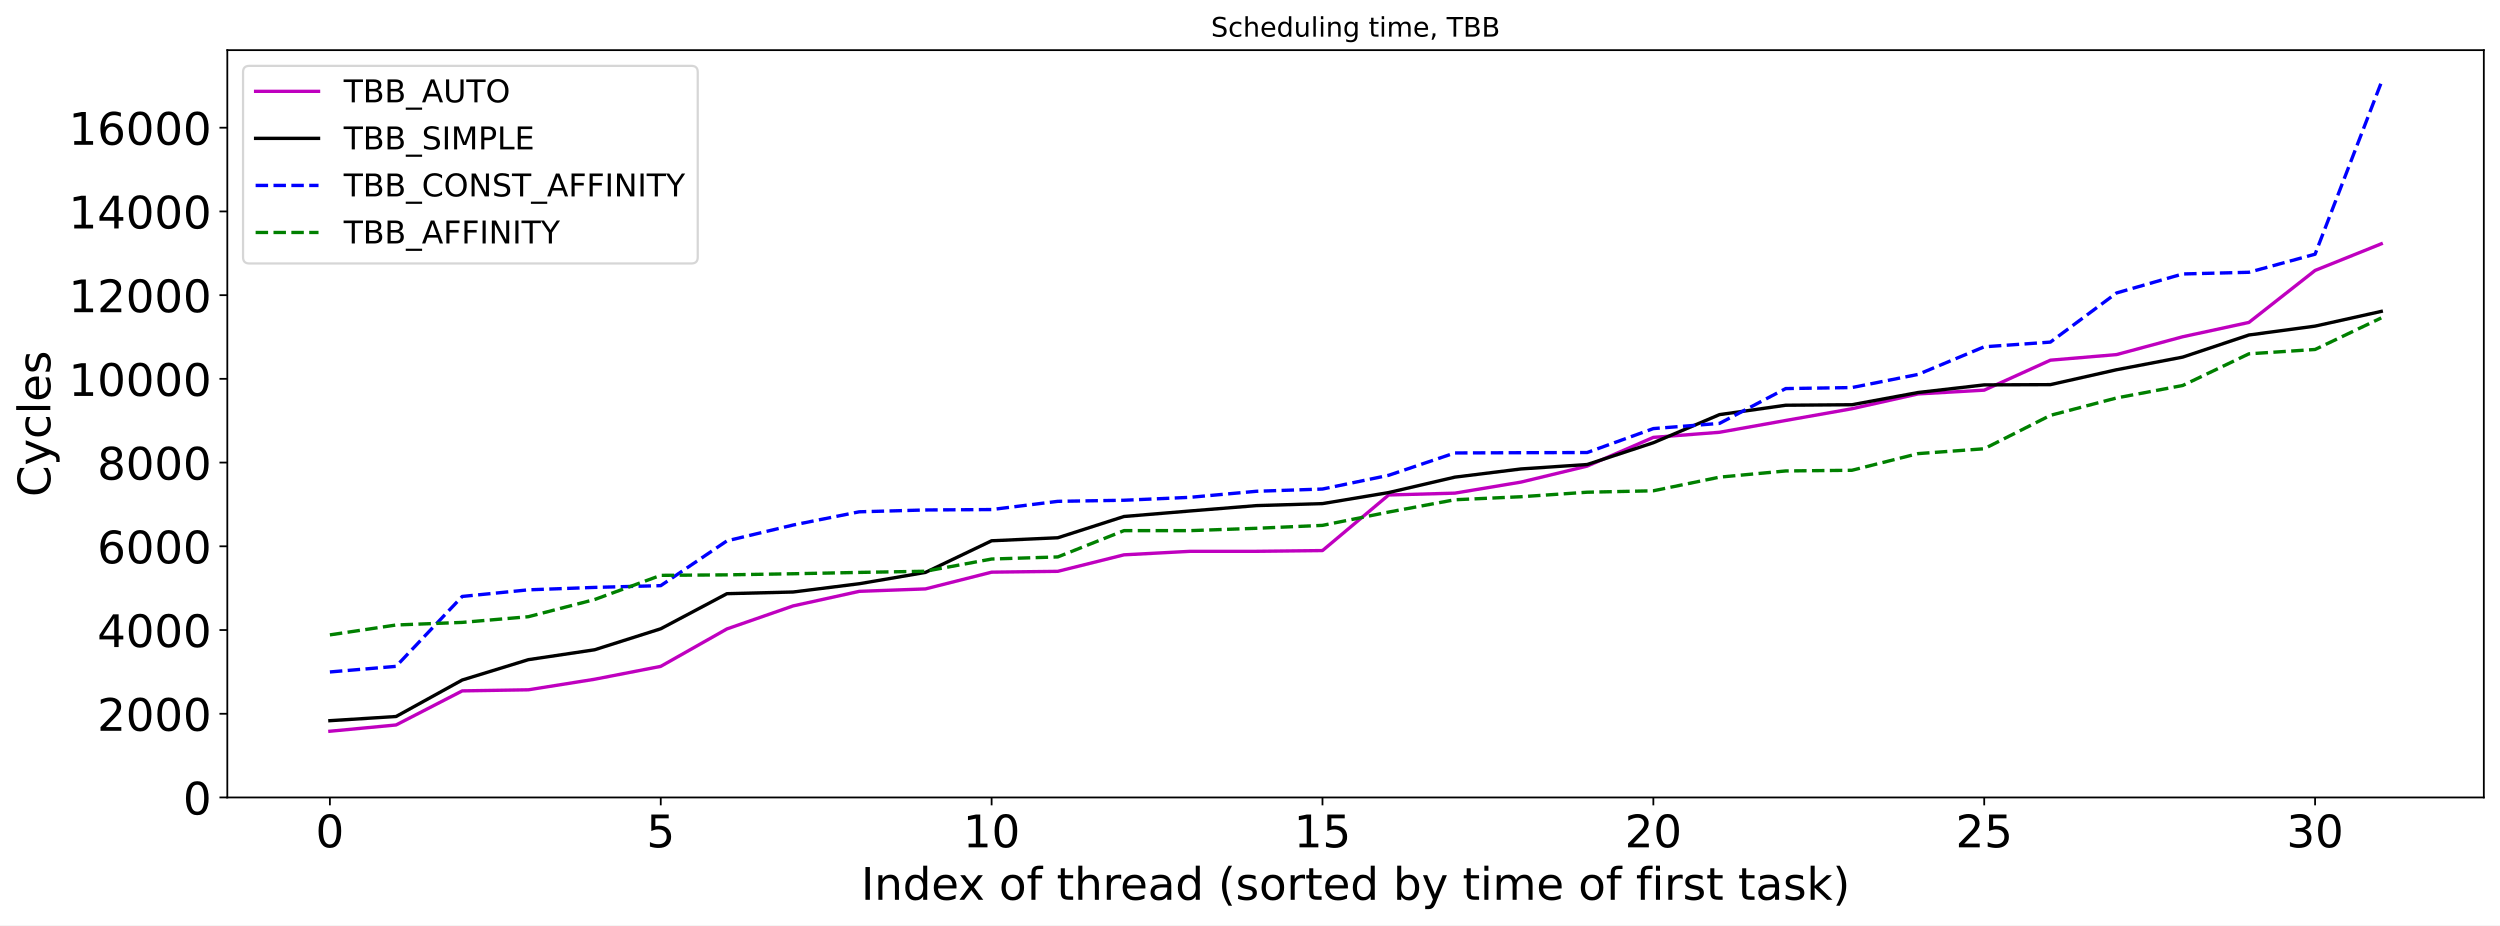
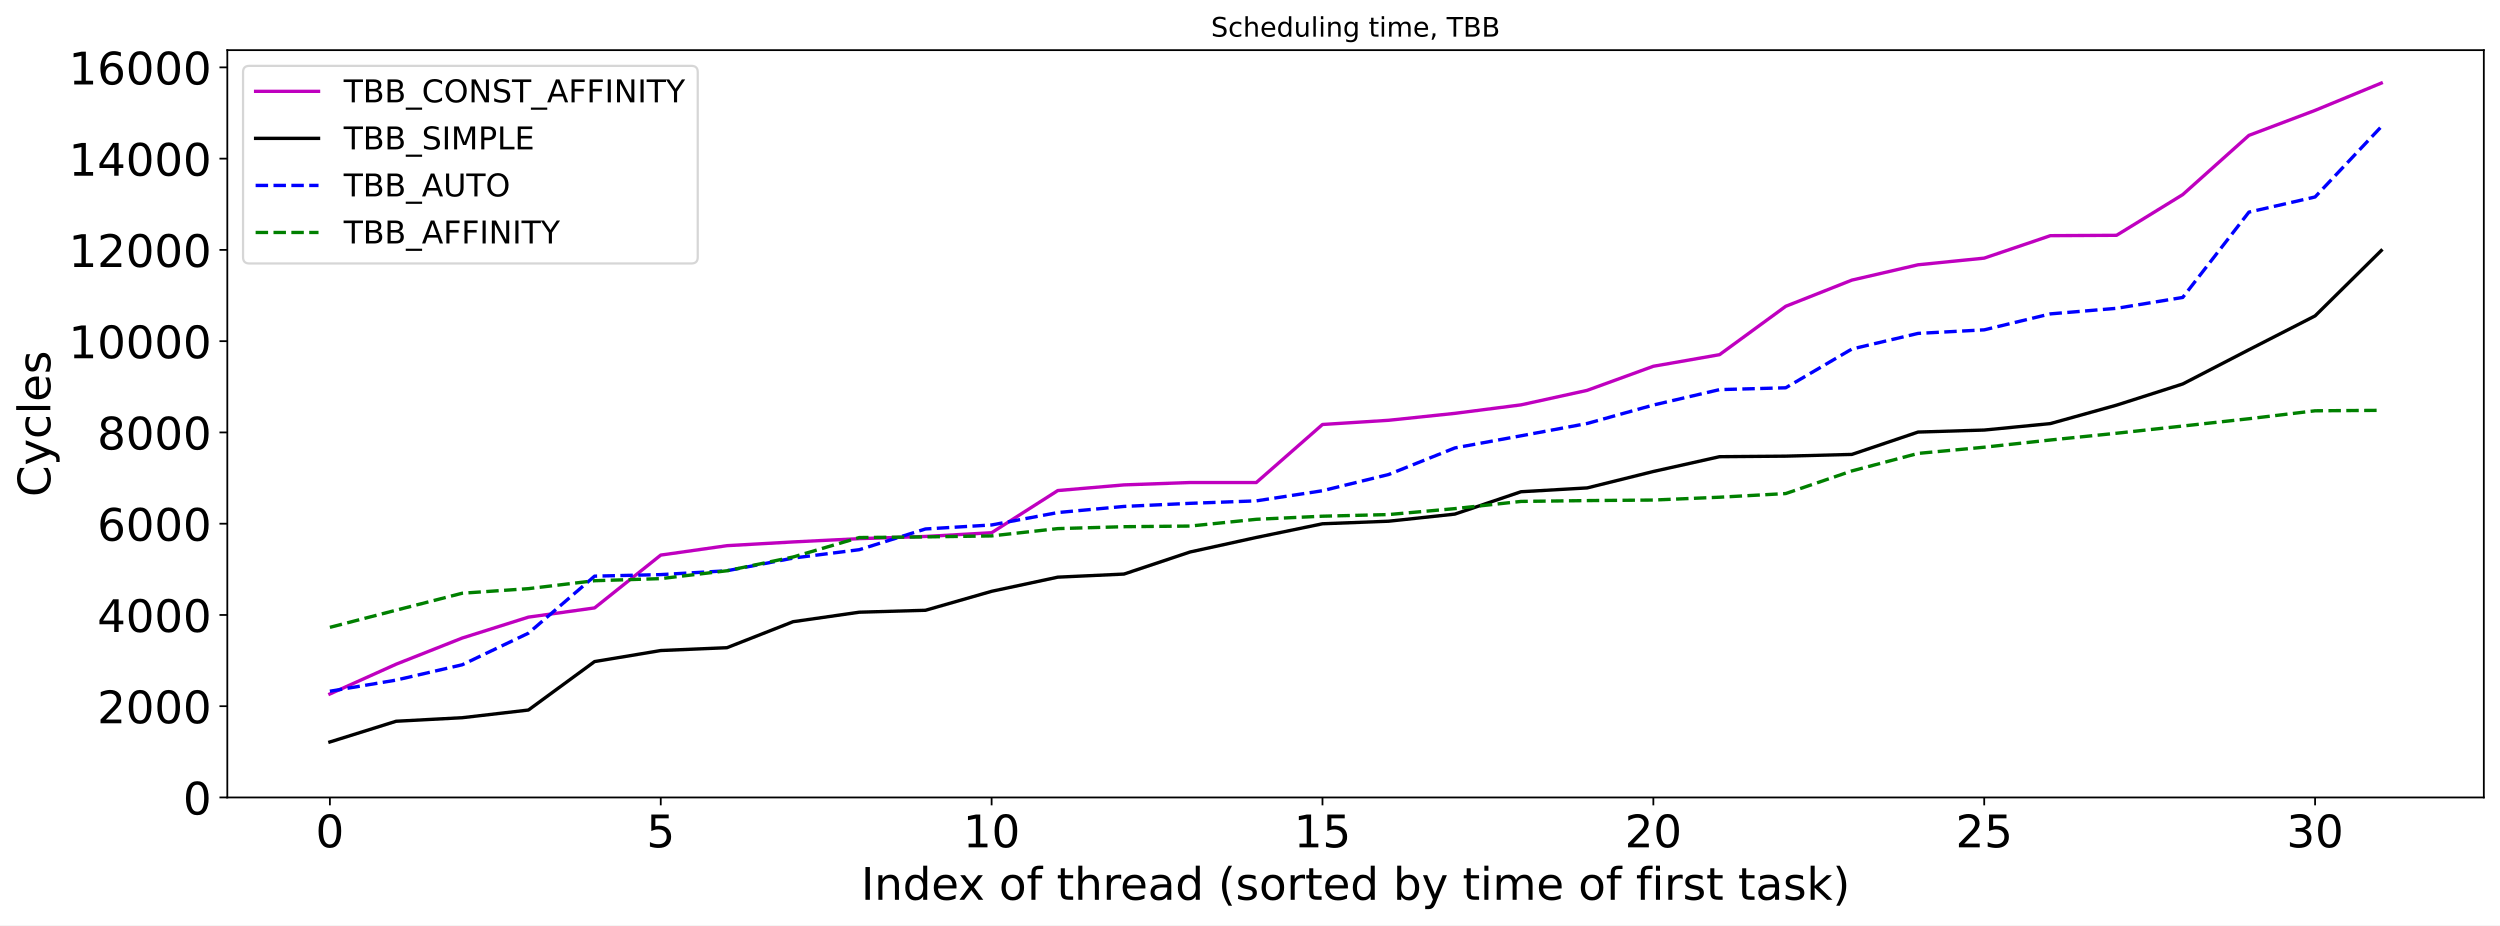
<svg xmlns="http://www.w3.org/2000/svg" xmlns:xlink="http://www.w3.org/1999/xlink" width="1112.781pt" height="411.871pt" viewBox="0 0 1112.781 411.871" version="1.1">
  <defs>
    <style type="text/css">*{stroke-linejoin: round; stroke-linecap: butt}</style>
  </defs>
  <g id="figure_1">
    <g id="patch_1">
      <path d="M 0 411.871  L 1112.781 411.871  L 1112.781 0  L 0 0  z " style="fill: #ffffff" />
    </g>
    <g id="axes_1">
      <g id="patch_2">
        <path d="M 101.181 354.958  L 1105.581 354.958  L 1105.581 22.318  L 101.181 22.318  z " style="fill: #ffffff" />
      </g>
      <g id="matplotlib.axis_1">
        <g id="xtick_1">
          <g id="line2d_1">
            <defs>
-               <path id="mcda79c8202" d="M 0 0  L 0 3.5  " style="stroke: #000000; stroke-width: 0.8" />
-             </defs>
-             <g>
-               <use xlink:href="#mcda79c8202" x="146.836" y="354.958" style="stroke: #000000; stroke-width: 0.8" />
+               <path id="m1781ed7e5b" d="M 0 0  L 0 3.5  " style="stroke: #000000; stroke-width: 0.8" />
+             </defs>
+             <g>
+               <use xlink:href="#m1781ed7e5b" x="146.836" y="354.958" style="stroke: #000000; stroke-width: 0.8" />
            </g>
          </g>
          <g id="text_1">
            <g transform="translate(140.4733 377.155) scale(0.2 -0.2)">
              <defs>
                <path id="DejaVuSans-30" d="M 2034 4250  Q 1547 4250 1301 3770  Q 1056 3291 1056 2328  Q 1056 1369 1301 889  Q 1547 409 2034 409  Q 2525 409 2770 889  Q 3016 1369 3016 2328  Q 3016 3291 2770 3770  Q 2525 4250 2034 4250  z M 2034 4750  Q 2819 4750 3233 4129  Q 3647 3509 3647 2328  Q 3647 1150 3233 529  Q 2819 -91 2034 -91  Q 1250 -91 836 529  Q 422 1150 422 2328  Q 422 3509 836 4129  Q 1250 4750 2034 4750  z " transform="scale(0.015625)" />
              </defs>
              <use xlink:href="#DejaVuSans-30" />
            </g>
          </g>
        </g>
        <g id="xtick_2">
          <g id="line2d_2">
            <g>
-               <use xlink:href="#mcda79c8202" x="294.109" y="354.958" style="stroke: #000000; stroke-width: 0.8" />
+               <use xlink:href="#m1781ed7e5b" x="294.109" y="354.958" style="stroke: #000000; stroke-width: 0.8" />
            </g>
          </g>
          <g id="text_2">
            <g transform="translate(287.746 377.155) scale(0.2 -0.2)">
              <defs>
                <path id="DejaVuSans-35" d="M 691 4666  L 3169 4666  L 3169 4134  L 1269 4134  L 1269 2991  Q 1406 3038 1543 3061  Q 1681 3084 1819 3084  Q 2600 3084 3056 2656  Q 3513 2228 3513 1497  Q 3513 744 3044 326  Q 2575 -91 1722 -91  Q 1428 -91 1123 -41  Q 819 9 494 109  L 494 744  Q 775 591 1075 516  Q 1375 441 1709 441  Q 2250 441 2565 725  Q 2881 1009 2881 1497  Q 2881 1984 2565 2268  Q 2250 2553 1709 2553  Q 1456 2553 1204 2497  Q 953 2441 691 2322  L 691 4666  z " transform="scale(0.015625)" />
              </defs>
              <use xlink:href="#DejaVuSans-35" />
            </g>
          </g>
        </g>
        <g id="xtick_3">
          <g id="line2d_3">
            <g>
-               <use xlink:href="#mcda79c8202" x="441.381" y="354.958" style="stroke: #000000; stroke-width: 0.8" />
+               <use xlink:href="#m1781ed7e5b" x="441.381" y="354.958" style="stroke: #000000; stroke-width: 0.8" />
            </g>
          </g>
          <g id="text_3">
            <g transform="translate(428.6562 377.155) scale(0.2 -0.2)">
              <defs>
                <path id="DejaVuSans-31" d="M 794 531  L 1825 531  L 1825 4091  L 703 3866  L 703 4441  L 1819 4666  L 2450 4666  L 2450 531  L 3481 531  L 3481 0  L 794 0  L 794 531  z " transform="scale(0.015625)" />
              </defs>
              <use xlink:href="#DejaVuSans-31" />
              <use xlink:href="#DejaVuSans-30" x="63.623" />
            </g>
          </g>
        </g>
        <g id="xtick_4">
          <g id="line2d_4">
            <g>
-               <use xlink:href="#mcda79c8202" x="588.654" y="354.958" style="stroke: #000000; stroke-width: 0.8" />
+               <use xlink:href="#m1781ed7e5b" x="588.654" y="354.958" style="stroke: #000000; stroke-width: 0.8" />
            </g>
          </g>
          <g id="text_4">
            <g transform="translate(575.929 377.155) scale(0.2 -0.2)">
              <use xlink:href="#DejaVuSans-31" />
              <use xlink:href="#DejaVuSans-35" x="63.623" />
            </g>
          </g>
        </g>
        <g id="xtick_5">
          <g id="line2d_5">
            <g>
-               <use xlink:href="#mcda79c8202" x="735.927" y="354.958" style="stroke: #000000; stroke-width: 0.8" />
+               <use xlink:href="#m1781ed7e5b" x="735.927" y="354.958" style="stroke: #000000; stroke-width: 0.8" />
            </g>
          </g>
          <g id="text_5">
            <g transform="translate(723.2017 377.155) scale(0.2 -0.2)">
              <defs>
                <path id="DejaVuSans-32" d="M 1228 531  L 3431 531  L 3431 0  L 469 0  L 469 531  Q 828 903 1448 1529  Q 2069 2156 2228 2338  Q 2531 2678 2651 2914  Q 2772 3150 2772 3378  Q 2772 3750 2511 3984  Q 2250 4219 1831 4219  Q 1534 4219 1204 4116  Q 875 4013 500 3803  L 500 4441  Q 881 4594 1212 4672  Q 1544 4750 1819 4750  Q 2544 4750 2975 4387  Q 3406 4025 3406 3419  Q 3406 3131 3298 2873  Q 3191 2616 2906 2266  Q 2828 2175 2409 1742  Q 1991 1309 1228 531  z " transform="scale(0.015625)" />
              </defs>
              <use xlink:href="#DejaVuSans-32" />
              <use xlink:href="#DejaVuSans-30" x="63.623" />
            </g>
          </g>
        </g>
        <g id="xtick_6">
          <g id="line2d_6">
            <g>
-               <use xlink:href="#mcda79c8202" x="883.199" y="354.958" style="stroke: #000000; stroke-width: 0.8" />
+               <use xlink:href="#m1781ed7e5b" x="883.199" y="354.958" style="stroke: #000000; stroke-width: 0.8" />
            </g>
          </g>
          <g id="text_6">
            <g transform="translate(870.4744 377.155) scale(0.2 -0.2)">
              <use xlink:href="#DejaVuSans-32" />
              <use xlink:href="#DejaVuSans-35" x="63.623" />
            </g>
          </g>
        </g>
        <g id="xtick_7">
          <g id="line2d_7">
            <g>
-               <use xlink:href="#mcda79c8202" x="1030.472" y="354.958" style="stroke: #000000; stroke-width: 0.8" />
+               <use xlink:href="#m1781ed7e5b" x="1030.472" y="354.958" style="stroke: #000000; stroke-width: 0.8" />
            </g>
          </g>
          <g id="text_7">
            <g transform="translate(1017.747 377.155) scale(0.2 -0.2)">
              <defs>
                <path id="DejaVuSans-33" d="M 2597 2516  Q 3050 2419 3304 2112  Q 3559 1806 3559 1356  Q 3559 666 3084 287  Q 2609 -91 1734 -91  Q 1441 -91 1130 -33  Q 819 25 488 141  L 488 750  Q 750 597 1062 519  Q 1375 441 1716 441  Q 2309 441 2620 675  Q 2931 909 2931 1356  Q 2931 1769 2642 2001  Q 2353 2234 1838 2234  L 1294 2234  L 1294 2753  L 1863 2753  Q 2328 2753 2575 2939  Q 2822 3125 2822 3475  Q 2822 3834 2567 4026  Q 2313 4219 1838 4219  Q 1578 4219 1281 4162  Q 984 4106 628 3988  L 628 4550  Q 988 4650 1302 4700  Q 1616 4750 1894 4750  Q 2613 4750 3031 4423  Q 3450 4097 3450 3541  Q 3450 3153 3228 2886  Q 3006 2619 2597 2516  z " transform="scale(0.015625)" />
              </defs>
              <use xlink:href="#DejaVuSans-33" />
              <use xlink:href="#DejaVuSans-30" x="63.623" />
            </g>
          </g>
        </g>
        <g id="text_8">
          <g transform="translate(383.2609 400.5113) scale(0.2 -0.2)">
            <defs>
              <path id="DejaVuSans-49" d="M 628 4666  L 1259 4666  L 1259 0  L 628 0  L 628 4666  z " transform="scale(0.015625)" />
              <path id="DejaVuSans-6e" d="M 3513 2113  L 3513 0  L 2938 0  L 2938 2094  Q 2938 2591 2744 2837  Q 2550 3084 2163 3084  Q 1697 3084 1428 2787  Q 1159 2491 1159 1978  L 1159 0  L 581 0  L 581 3500  L 1159 3500  L 1159 2956  Q 1366 3272 1645 3428  Q 1925 3584 2291 3584  Q 2894 3584 3203 3211  Q 3513 2838 3513 2113  z " transform="scale(0.015625)" />
              <path id="DejaVuSans-64" d="M 2906 2969  L 2906 4863  L 3481 4863  L 3481 0  L 2906 0  L 2906 525  Q 2725 213 2448 61  Q 2172 -91 1784 -91  Q 1150 -91 751 415  Q 353 922 353 1747  Q 353 2572 751 3078  Q 1150 3584 1784 3584  Q 2172 3584 2448 3432  Q 2725 3281 2906 2969  z M 947 1747  Q 947 1113 1208 752  Q 1469 391 1925 391  Q 2381 391 2643 752  Q 2906 1113 2906 1747  Q 2906 2381 2643 2742  Q 2381 3103 1925 3103  Q 1469 3103 1208 2742  Q 947 2381 947 1747  z " transform="scale(0.015625)" />
              <path id="DejaVuSans-65" d="M 3597 1894  L 3597 1613  L 953 1613  Q 991 1019 1311 708  Q 1631 397 2203 397  Q 2534 397 2845 478  Q 3156 559 3463 722  L 3463 178  Q 3153 47 2828 -22  Q 2503 -91 2169 -91  Q 1331 -91 842 396  Q 353 884 353 1716  Q 353 2575 817 3079  Q 1281 3584 2069 3584  Q 2775 3584 3186 3129  Q 3597 2675 3597 1894  z M 3022 2063  Q 3016 2534 2758 2815  Q 2500 3097 2075 3097  Q 1594 3097 1305 2825  Q 1016 2553 972 2059  L 3022 2063  z " transform="scale(0.015625)" />
              <path id="DejaVuSans-78" d="M 3513 3500  L 2247 1797  L 3578 0  L 2900 0  L 1881 1375  L 863 0  L 184 0  L 1544 1831  L 300 3500  L 978 3500  L 1906 2253  L 2834 3500  L 3513 3500  z " transform="scale(0.015625)" />
              <path id="DejaVuSans-20" transform="scale(0.015625)" />
              <path id="DejaVuSans-6f" d="M 1959 3097  Q 1497 3097 1228 2736  Q 959 2375 959 1747  Q 959 1119 1226 758  Q 1494 397 1959 397  Q 2419 397 2687 759  Q 2956 1122 2956 1747  Q 2956 2369 2687 2733  Q 2419 3097 1959 3097  z M 1959 3584  Q 2709 3584 3137 3096  Q 3566 2609 3566 1747  Q 3566 888 3137 398  Q 2709 -91 1959 -91  Q 1206 -91 779 398  Q 353 888 353 1747  Q 353 2609 779 3096  Q 1206 3584 1959 3584  z " transform="scale(0.015625)" />
              <path id="DejaVuSans-66" d="M 2375 4863  L 2375 4384  L 1825 4384  Q 1516 4384 1395 4259  Q 1275 4134 1275 3809  L 1275 3500  L 2222 3500  L 2222 3053  L 1275 3053  L 1275 0  L 697 0  L 697 3053  L 147 3053  L 147 3500  L 697 3500  L 697 3744  Q 697 4328 969 4595  Q 1241 4863 1831 4863  L 2375 4863  z " transform="scale(0.015625)" />
              <path id="DejaVuSans-74" d="M 1172 4494  L 1172 3500  L 2356 3500  L 2356 3053  L 1172 3053  L 1172 1153  Q 1172 725 1289 603  Q 1406 481 1766 481  L 2356 481  L 2356 0  L 1766 0  Q 1100 0 847 248  Q 594 497 594 1153  L 594 3053  L 172 3053  L 172 3500  L 594 3500  L 594 4494  L 1172 4494  z " transform="scale(0.015625)" />
              <path id="DejaVuSans-68" d="M 3513 2113  L 3513 0  L 2938 0  L 2938 2094  Q 2938 2591 2744 2837  Q 2550 3084 2163 3084  Q 1697 3084 1428 2787  Q 1159 2491 1159 1978  L 1159 0  L 581 0  L 581 4863  L 1159 4863  L 1159 2956  Q 1366 3272 1645 3428  Q 1925 3584 2291 3584  Q 2894 3584 3203 3211  Q 3513 2838 3513 2113  z " transform="scale(0.015625)" />
              <path id="DejaVuSans-72" d="M 2631 2963  Q 2534 3019 2420 3045  Q 2306 3072 2169 3072  Q 1681 3072 1420 2755  Q 1159 2438 1159 1844  L 1159 0  L 581 0  L 581 3500  L 1159 3500  L 1159 2956  Q 1341 3275 1631 3429  Q 1922 3584 2338 3584  Q 2397 3584 2469 3576  Q 2541 3569 2628 3553  L 2631 2963  z " transform="scale(0.015625)" />
              <path id="DejaVuSans-61" d="M 2194 1759  Q 1497 1759 1228 1600  Q 959 1441 959 1056  Q 959 750 1161 570  Q 1363 391 1709 391  Q 2188 391 2477 730  Q 2766 1069 2766 1631  L 2766 1759  L 2194 1759  z M 3341 1997  L 3341 0  L 2766 0  L 2766 531  Q 2569 213 2275 61  Q 1981 -91 1556 -91  Q 1019 -91 701 211  Q 384 513 384 1019  Q 384 1609 779 1909  Q 1175 2209 1959 2209  L 2766 2209  L 2766 2266  Q 2766 2663 2505 2880  Q 2244 3097 1772 3097  Q 1472 3097 1187 3025  Q 903 2953 641 2809  L 641 3341  Q 956 3463 1253 3523  Q 1550 3584 1831 3584  Q 2591 3584 2966 3190  Q 3341 2797 3341 1997  z " transform="scale(0.015625)" />
              <path id="DejaVuSans-28" d="M 1984 4856  Q 1566 4138 1362 3434  Q 1159 2731 1159 2009  Q 1159 1288 1364 580  Q 1569 -128 1984 -844  L 1484 -844  Q 1016 -109 783 600  Q 550 1309 550 2009  Q 550 2706 781 3412  Q 1013 4119 1484 4856  L 1984 4856  z " transform="scale(0.015625)" />
              <path id="DejaVuSans-73" d="M 2834 3397  L 2834 2853  Q 2591 2978 2328 3040  Q 2066 3103 1784 3103  Q 1356 3103 1142 2972  Q 928 2841 928 2578  Q 928 2378 1081 2264  Q 1234 2150 1697 2047  L 1894 2003  Q 2506 1872 2764 1633  Q 3022 1394 3022 966  Q 3022 478 2636 193  Q 2250 -91 1575 -91  Q 1294 -91 989 -36  Q 684 19 347 128  L 347 722  Q 666 556 975 473  Q 1284 391 1588 391  Q 1994 391 2212 530  Q 2431 669 2431 922  Q 2431 1156 2273 1281  Q 2116 1406 1581 1522  L 1381 1569  Q 847 1681 609 1914  Q 372 2147 372 2553  Q 372 3047 722 3315  Q 1072 3584 1716 3584  Q 2034 3584 2315 3537  Q 2597 3491 2834 3397  z " transform="scale(0.015625)" />
              <path id="DejaVuSans-62" d="M 3116 1747  Q 3116 2381 2855 2742  Q 2594 3103 2138 3103  Q 1681 3103 1420 2742  Q 1159 2381 1159 1747  Q 1159 1113 1420 752  Q 1681 391 2138 391  Q 2594 391 2855 752  Q 3116 1113 3116 1747  z M 1159 2969  Q 1341 3281 1617 3432  Q 1894 3584 2278 3584  Q 2916 3584 3314 3078  Q 3713 2572 3713 1747  Q 3713 922 3314 415  Q 2916 -91 2278 -91  Q 1894 -91 1617 61  Q 1341 213 1159 525  L 1159 0  L 581 0  L 581 4863  L 1159 4863  L 1159 2969  z " transform="scale(0.015625)" />
              <path id="DejaVuSans-79" d="M 2059 -325  Q 1816 -950 1584 -1140  Q 1353 -1331 966 -1331  L 506 -1331  L 506 -850  L 844 -850  Q 1081 -850 1212 -737  Q 1344 -625 1503 -206  L 1606 56  L 191 3500  L 800 3500  L 1894 763  L 2988 3500  L 3597 3500  L 2059 -325  z " transform="scale(0.015625)" />
              <path id="DejaVuSans-69" d="M 603 3500  L 1178 3500  L 1178 0  L 603 0  L 603 3500  z M 603 4863  L 1178 4863  L 1178 4134  L 603 4134  L 603 4863  z " transform="scale(0.015625)" />
              <path id="DejaVuSans-6d" d="M 3328 2828  Q 3544 3216 3844 3400  Q 4144 3584 4550 3584  Q 5097 3584 5394 3201  Q 5691 2819 5691 2113  L 5691 0  L 5113 0  L 5113 2094  Q 5113 2597 4934 2840  Q 4756 3084 4391 3084  Q 3944 3084 3684 2787  Q 3425 2491 3425 1978  L 3425 0  L 2847 0  L 2847 2094  Q 2847 2600 2669 2842  Q 2491 3084 2119 3084  Q 1678 3084 1418 2786  Q 1159 2488 1159 1978  L 1159 0  L 581 0  L 581 3500  L 1159 3500  L 1159 2956  Q 1356 3278 1631 3431  Q 1906 3584 2284 3584  Q 2666 3584 2933 3390  Q 3200 3197 3328 2828  z " transform="scale(0.015625)" />
              <path id="DejaVuSans-6b" d="M 581 4863  L 1159 4863  L 1159 1991  L 2875 3500  L 3609 3500  L 1753 1863  L 3688 0  L 2938 0  L 1159 1709  L 1159 0  L 581 0  L 581 4863  z " transform="scale(0.015625)" />
              <path id="DejaVuSans-29" d="M 513 4856  L 1013 4856  Q 1481 4119 1714 3412  Q 1947 2706 1947 2009  Q 1947 1309 1714 600  Q 1481 -109 1013 -844  L 513 -844  Q 928 -128 1133 580  Q 1338 1288 1338 2009  Q 1338 2731 1133 3434  Q 928 4138 513 4856  z " transform="scale(0.015625)" />
            </defs>
            <use xlink:href="#DejaVuSans-49" />
            <use xlink:href="#DejaVuSans-6e" x="29.492" />
            <use xlink:href="#DejaVuSans-64" x="92.871" />
            <use xlink:href="#DejaVuSans-65" x="156.348" />
            <use xlink:href="#DejaVuSans-78" x="216.121" />
            <use xlink:href="#DejaVuSans-20" x="275.301" />
            <use xlink:href="#DejaVuSans-6f" x="307.088" />
            <use xlink:href="#DejaVuSans-66" x="368.27" />
            <use xlink:href="#DejaVuSans-20" x="403.475" />
            <use xlink:href="#DejaVuSans-74" x="435.262" />
            <use xlink:href="#DejaVuSans-68" x="474.471" />
            <use xlink:href="#DejaVuSans-72" x="537.85" />
            <use xlink:href="#DejaVuSans-65" x="576.713" />
            <use xlink:href="#DejaVuSans-61" x="638.236" />
            <use xlink:href="#DejaVuSans-64" x="699.516" />
            <use xlink:href="#DejaVuSans-20" x="762.992" />
            <use xlink:href="#DejaVuSans-28" x="794.779" />
            <use xlink:href="#DejaVuSans-73" x="833.793" />
            <use xlink:href="#DejaVuSans-6f" x="885.893" />
            <use xlink:href="#DejaVuSans-72" x="947.074" />
            <use xlink:href="#DejaVuSans-74" x="988.188" />
            <use xlink:href="#DejaVuSans-65" x="1027.396" />
            <use xlink:href="#DejaVuSans-64" x="1088.92" />
            <use xlink:href="#DejaVuSans-20" x="1152.396" />
            <use xlink:href="#DejaVuSans-62" x="1184.184" />
            <use xlink:href="#DejaVuSans-79" x="1247.66" />
            <use xlink:href="#DejaVuSans-20" x="1306.84" />
            <use xlink:href="#DejaVuSans-74" x="1338.627" />
            <use xlink:href="#DejaVuSans-69" x="1377.836" />
            <use xlink:href="#DejaVuSans-6d" x="1405.619" />
            <use xlink:href="#DejaVuSans-65" x="1503.031" />
            <use xlink:href="#DejaVuSans-20" x="1564.555" />
            <use xlink:href="#DejaVuSans-6f" x="1596.342" />
            <use xlink:href="#DejaVuSans-66" x="1657.523" />
            <use xlink:href="#DejaVuSans-20" x="1692.729" />
            <use xlink:href="#DejaVuSans-66" x="1724.516" />
            <use xlink:href="#DejaVuSans-69" x="1759.721" />
            <use xlink:href="#DejaVuSans-72" x="1787.504" />
            <use xlink:href="#DejaVuSans-73" x="1828.617" />
            <use xlink:href="#DejaVuSans-74" x="1880.717" />
            <use xlink:href="#DejaVuSans-20" x="1919.926" />
            <use xlink:href="#DejaVuSans-74" x="1951.713" />
            <use xlink:href="#DejaVuSans-61" x="1990.922" />
            <use xlink:href="#DejaVuSans-73" x="2052.201" />
            <use xlink:href="#DejaVuSans-6b" x="2104.301" />
            <use xlink:href="#DejaVuSans-29" x="2162.211" />
          </g>
        </g>
      </g>
      <g id="matplotlib.axis_2">
        <g id="ytick_1">
          <g id="line2d_8">
            <defs>
-               <path id="m083f24854a" d="M 0 0  L -3.5 0  " style="stroke: #000000; stroke-width: 0.8" />
-             </defs>
-             <g>
-               <use xlink:href="#m083f24854a" x="101.181" y="354.958" style="stroke: #000000; stroke-width: 0.8" />
+               <path id="m7aa6471277" d="M 0 0  L -3.5 0  " style="stroke: #000000; stroke-width: 0.8" />
+             </defs>
+             <g>
+               <use xlink:href="#m7aa6471277" x="101.181" y="354.958" style="stroke: #000000; stroke-width: 0.8" />
            </g>
          </g>
          <g id="text_9">
            <g transform="translate(81.45625 362.5566) scale(0.2 -0.2)">
              <use xlink:href="#DejaVuSans-30" />
            </g>
          </g>
        </g>
        <g id="ytick_2">
          <g id="line2d_9">
            <g>
-               <use xlink:href="#m083f24854a" x="101.181" y="317.693" style="stroke: #000000; stroke-width: 0.8" />
+               <use xlink:href="#m7aa6471277" x="101.181" y="314.338" style="stroke: #000000; stroke-width: 0.8" />
            </g>
          </g>
          <g id="text_10">
-             <g transform="translate(43.28125 325.2918) scale(0.2 -0.2)">
+             <g transform="translate(43.28125 321.9362) scale(0.2 -0.2)">
              <use xlink:href="#DejaVuSans-32" />
              <use xlink:href="#DejaVuSans-30" x="63.623" />
              <use xlink:href="#DejaVuSans-30" x="127.246" />
              <use xlink:href="#DejaVuSans-30" x="190.869" />
            </g>
          </g>
        </g>
        <g id="ytick_3">
          <g id="line2d_10">
            <g>
-               <use xlink:href="#m083f24854a" x="101.181" y="280.429" style="stroke: #000000; stroke-width: 0.8" />
+               <use xlink:href="#m7aa6471277" x="101.181" y="273.717" style="stroke: #000000; stroke-width: 0.8" />
            </g>
          </g>
          <g id="text_11">
-             <g transform="translate(43.28125 288.0271) scale(0.2 -0.2)">
+             <g transform="translate(43.28125 281.3159) scale(0.2 -0.2)">
              <defs>
                <path id="DejaVuSans-34" d="M 2419 4116  L 825 1625  L 2419 1625  L 2419 4116  z M 2253 4666  L 3047 4666  L 3047 1625  L 3713 1625  L 3713 1100  L 3047 1100  L 3047 0  L 2419 0  L 2419 1100  L 313 1100  L 313 1709  L 2253 4666  z " transform="scale(0.015625)" />
              </defs>
              <use xlink:href="#DejaVuSans-34" />
              <use xlink:href="#DejaVuSans-30" x="63.623" />
              <use xlink:href="#DejaVuSans-30" x="127.246" />
              <use xlink:href="#DejaVuSans-30" x="190.869" />
            </g>
          </g>
        </g>
        <g id="ytick_4">
          <g id="line2d_11">
            <g>
-               <use xlink:href="#m083f24854a" x="101.181" y="243.164" style="stroke: #000000; stroke-width: 0.8" />
+               <use xlink:href="#m7aa6471277" x="101.181" y="233.097" style="stroke: #000000; stroke-width: 0.8" />
            </g>
          </g>
          <g id="text_12">
-             <g transform="translate(43.28125 250.7623) scale(0.2 -0.2)">
+             <g transform="translate(43.28125 240.6955) scale(0.2 -0.2)">
              <defs>
                <path id="DejaVuSans-36" d="M 2113 2584  Q 1688 2584 1439 2293  Q 1191 2003 1191 1497  Q 1191 994 1439 701  Q 1688 409 2113 409  Q 2538 409 2786 701  Q 3034 994 3034 1497  Q 3034 2003 2786 2293  Q 2538 2584 2113 2584  z M 3366 4563  L 3366 3988  Q 3128 4100 2886 4159  Q 2644 4219 2406 4219  Q 1781 4219 1451 3797  Q 1122 3375 1075 2522  Q 1259 2794 1537 2939  Q 1816 3084 2150 3084  Q 2853 3084 3261 2657  Q 3669 2231 3669 1497  Q 3669 778 3244 343  Q 2819 -91 2113 -91  Q 1303 -91 875 529  Q 447 1150 447 2328  Q 447 3434 972 4092  Q 1497 4750 2381 4750  Q 2619 4750 2861 4703  Q 3103 4656 3366 4563  z " transform="scale(0.015625)" />
              </defs>
              <use xlink:href="#DejaVuSans-36" />
              <use xlink:href="#DejaVuSans-30" x="63.623" />
              <use xlink:href="#DejaVuSans-30" x="127.246" />
              <use xlink:href="#DejaVuSans-30" x="190.869" />
            </g>
          </g>
        </g>
        <g id="ytick_5">
          <g id="line2d_12">
            <g>
-               <use xlink:href="#m083f24854a" x="101.181" y="205.899" style="stroke: #000000; stroke-width: 0.8" />
+               <use xlink:href="#m7aa6471277" x="101.181" y="192.477" style="stroke: #000000; stroke-width: 0.8" />
            </g>
          </g>
          <g id="text_13">
-             <g transform="translate(43.28125 213.4976) scale(0.2 -0.2)">
+             <g transform="translate(43.28125 200.0752) scale(0.2 -0.2)">
              <defs>
                <path id="DejaVuSans-38" d="M 2034 2216  Q 1584 2216 1326 1975  Q 1069 1734 1069 1313  Q 1069 891 1326 650  Q 1584 409 2034 409  Q 2484 409 2743 651  Q 3003 894 3003 1313  Q 3003 1734 2745 1975  Q 2488 2216 2034 2216  z M 1403 2484  Q 997 2584 770 2862  Q 544 3141 544 3541  Q 544 4100 942 4425  Q 1341 4750 2034 4750  Q 2731 4750 3128 4425  Q 3525 4100 3525 3541  Q 3525 3141 3298 2862  Q 3072 2584 2669 2484  Q 3125 2378 3379 2068  Q 3634 1759 3634 1313  Q 3634 634 3220 271  Q 2806 -91 2034 -91  Q 1263 -91 848 271  Q 434 634 434 1313  Q 434 1759 690 2068  Q 947 2378 1403 2484  z M 1172 3481  Q 1172 3119 1398 2916  Q 1625 2713 2034 2713  Q 2441 2713 2670 2916  Q 2900 3119 2900 3481  Q 2900 3844 2670 4047  Q 2441 4250 2034 4250  Q 1625 4250 1398 4047  Q 1172 3844 1172 3481  z " transform="scale(0.015625)" />
              </defs>
              <use xlink:href="#DejaVuSans-38" />
              <use xlink:href="#DejaVuSans-30" x="63.623" />
              <use xlink:href="#DejaVuSans-30" x="127.246" />
              <use xlink:href="#DejaVuSans-30" x="190.869" />
            </g>
          </g>
        </g>
        <g id="ytick_6">
          <g id="line2d_13">
            <g>
-               <use xlink:href="#m083f24854a" x="101.181" y="168.634" style="stroke: #000000; stroke-width: 0.8" />
+               <use xlink:href="#m7aa6471277" x="101.181" y="151.856" style="stroke: #000000; stroke-width: 0.8" />
            </g>
          </g>
          <g id="text_14">
-             <g transform="translate(30.55625 176.2328) scale(0.2 -0.2)">
+             <g transform="translate(30.55625 159.4548) scale(0.2 -0.2)">
              <use xlink:href="#DejaVuSans-31" />
              <use xlink:href="#DejaVuSans-30" x="63.623" />
              <use xlink:href="#DejaVuSans-30" x="127.246" />
              <use xlink:href="#DejaVuSans-30" x="190.869" />
              <use xlink:href="#DejaVuSans-30" x="254.492" />
            </g>
          </g>
        </g>
        <g id="ytick_7">
          <g id="line2d_14">
            <g>
-               <use xlink:href="#m083f24854a" x="101.181" y="131.37" style="stroke: #000000; stroke-width: 0.8" />
+               <use xlink:href="#m7aa6471277" x="101.181" y="111.236" style="stroke: #000000; stroke-width: 0.8" />
            </g>
          </g>
          <g id="text_15">
-             <g transform="translate(30.55625 138.9681) scale(0.2 -0.2)">
+             <g transform="translate(30.55625 118.8345) scale(0.2 -0.2)">
              <use xlink:href="#DejaVuSans-31" />
              <use xlink:href="#DejaVuSans-32" x="63.623" />
              <use xlink:href="#DejaVuSans-30" x="127.246" />
              <use xlink:href="#DejaVuSans-30" x="190.869" />
              <use xlink:href="#DejaVuSans-30" x="254.492" />
            </g>
          </g>
        </g>
        <g id="ytick_8">
          <g id="line2d_15">
            <g>
-               <use xlink:href="#m083f24854a" x="101.181" y="94.105" style="stroke: #000000; stroke-width: 0.8" />
+               <use xlink:href="#m7aa6471277" x="101.181" y="70.616" style="stroke: #000000; stroke-width: 0.8" />
            </g>
          </g>
          <g id="text_16">
-             <g transform="translate(30.55625 101.7034) scale(0.2 -0.2)">
+             <g transform="translate(30.55625 78.21415) scale(0.2 -0.2)">
              <use xlink:href="#DejaVuSans-31" />
              <use xlink:href="#DejaVuSans-34" x="63.623" />
              <use xlink:href="#DejaVuSans-30" x="127.246" />
              <use xlink:href="#DejaVuSans-30" x="190.869" />
              <use xlink:href="#DejaVuSans-30" x="254.492" />
            </g>
          </g>
        </g>
        <g id="ytick_9">
          <g id="line2d_16">
            <g>
-               <use xlink:href="#m083f24854a" x="101.181" y="56.84" style="stroke: #000000; stroke-width: 0.8" />
+               <use xlink:href="#m7aa6471277" x="101.181" y="29.995" style="stroke: #000000; stroke-width: 0.8" />
            </g>
          </g>
          <g id="text_17">
-             <g transform="translate(30.55625 64.43862) scale(0.2 -0.2)">
+             <g transform="translate(30.55625 37.59381) scale(0.2 -0.2)">
              <use xlink:href="#DejaVuSans-31" />
              <use xlink:href="#DejaVuSans-36" x="63.623" />
              <use xlink:href="#DejaVuSans-30" x="127.246" />
              <use xlink:href="#DejaVuSans-30" x="190.869" />
              <use xlink:href="#DejaVuSans-30" x="254.492" />
            </g>
          </g>
        </g>
        <g id="text_18">
          <g transform="translate(22.39688 221.1788) rotate(-90) scale(0.2 -0.2)">
            <defs>
              <path id="DejaVuSans-43" d="M 4122 4306  L 4122 3641  Q 3803 3938 3442 4084  Q 3081 4231 2675 4231  Q 1875 4231 1450 3742  Q 1025 3253 1025 2328  Q 1025 1406 1450 917  Q 1875 428 2675 428  Q 3081 428 3442 575  Q 3803 722 4122 1019  L 4122 359  Q 3791 134 3420 21  Q 3050 -91 2638 -91  Q 1578 -91 968 557  Q 359 1206 359 2328  Q 359 3453 968 4101  Q 1578 4750 2638 4750  Q 3056 4750 3426 4639  Q 3797 4528 4122 4306  z " transform="scale(0.015625)" />
              <path id="DejaVuSans-63" d="M 3122 3366  L 3122 2828  Q 2878 2963 2633 3030  Q 2388 3097 2138 3097  Q 1578 3097 1268 2742  Q 959 2388 959 1747  Q 959 1106 1268 751  Q 1578 397 2138 397  Q 2388 397 2633 464  Q 2878 531 3122 666  L 3122 134  Q 2881 22 2623 -34  Q 2366 -91 2075 -91  Q 1284 -91 818 406  Q 353 903 353 1747  Q 353 2603 823 3093  Q 1294 3584 2113 3584  Q 2378 3584 2631 3529  Q 2884 3475 3122 3366  z " transform="scale(0.015625)" />
              <path id="DejaVuSans-6c" d="M 603 4863  L 1178 4863  L 1178 0  L 603 0  L 603 4863  z " transform="scale(0.015625)" />
            </defs>
            <use xlink:href="#DejaVuSans-43" />
            <use xlink:href="#DejaVuSans-79" x="69.824" />
            <use xlink:href="#DejaVuSans-63" x="129.004" />
            <use xlink:href="#DejaVuSans-6c" x="183.984" />
            <use xlink:href="#DejaVuSans-65" x="211.768" />
            <use xlink:href="#DejaVuSans-73" x="273.291" />
          </g>
        </g>
      </g>
      <g id="line2d_17">
-         <path d="M 146.836 325.482  L 176.29 322.687  L 205.745 307.52  L 235.199 307.036  L 264.654 302.34  L 294.109 296.602  L 323.563 279.944  L 353.018 269.696  L 382.472 263.212  L 411.927 262.132  L 441.381 254.679  L 470.836 254.306  L 500.29 246.965  L 529.745 245.4  L 559.199 245.4  L 588.654 245.064  L 618.109 220.321  L 647.563 219.501  L 677.018 214.582  L 706.472 207.464  L 735.927 194.682  L 765.381 192.409  L 794.836 187.155  L 824.29 181.938  L 853.745 175.342  L 883.199 173.665  L 912.654 160.324  L 942.109 157.828  L 971.563 149.89  L 1001.018 143.518  L 1030.472 120.377  L 1059.927 108.526  " clip-path="url(#p8fff29e227)" style="fill: none; stroke: #bf00bf; stroke-width: 1.5; stroke-linecap: square" />
+         <path d="M 146.836 308.895  L 176.29 295.652  L 205.745 283.994  L 235.199 274.692  L 264.654 270.59  L 294.109 247.07  L 323.563 242.887  L 353.018 241.221  L 382.472 239.759  L 411.927 238.784  L 441.381 237.119  L 470.836 218.352  L 500.29 215.833  L 529.745 214.777  L 559.199 214.777  L 588.654 188.943  L 618.109 187.074  L 647.563 183.987  L 677.018 180.209  L 706.472 173.751  L 735.927 163.027  L 765.381 157.868  L 794.836 136.339  L 824.29 124.681  L 853.745 117.857  L 883.199 114.892  L 912.654 104.899  L 942.109 104.737  L 971.563 86.62  L 1001.018 60.258  L 1030.472 49.128  L 1059.927 36.982  " clip-path="url(#p2cc2a8df05)" style="fill: none; stroke: #bf00bf; stroke-width: 1.5; stroke-linecap: square" />
      </g>
      <g id="line2d_18">
-         <path d="M 146.836 320.786  L 176.29 318.923  L 205.745 302.676  L 235.199 293.62  L 264.654 289.223  L 294.109 279.87  L 323.563 264.256  L 353.018 263.51  L 382.472 259.821  L 411.927 254.79  L 441.381 240.704  L 470.836 239.363  L 500.29 229.898  L 529.745 227.438  L 559.199 225.053  L 588.654 224.159  L 618.109 219.24  L 647.563 212.383  L 677.018 208.731  L 706.472 206.756  L 735.927 197.067  L 765.381 184.546  L 794.836 180.373  L 824.29 180.149  L 853.745 174.709  L 883.199 171.317  L 912.654 171.206  L 942.109 164.573  L 971.563 158.946  L 1001.018 149.108  L 1030.472 145.158  L 1059.927 138.599  " clip-path="url(#p8fff29e227)" style="fill: none; stroke: #000000; stroke-width: 1.5; stroke-linecap: square" />
+         <path d="M 146.836 330.261  L 176.29 321.04  L 205.745 319.456  L 235.199 316.044  L 264.654 294.474  L 294.109 289.559  L 323.563 288.3  L 353.018 276.723  L 382.472 272.499  L 411.927 271.646  L 441.381 263.197  L 470.836 256.901  L 500.29 255.52  L 529.745 245.689  L 559.199 239.231  L 588.654 233.138  L 618.109 232  L 647.563 228.832  L 677.018 218.88  L 706.472 217.174  L 735.927 209.862  L 765.381 203.282  L 794.836 203.038  L 824.29 202.266  L 853.745 192.314  L 883.199 191.421  L 912.654 188.537  L 942.109 180.331  L 971.563 170.907  L 1001.018 155.675  L 1030.472 140.605  L 1059.927 111.52  " clip-path="url(#p2cc2a8df05)" style="fill: none; stroke: #000000; stroke-width: 1.5; stroke-linecap: square" />
      </g>
      <g id="line2d_19">
-         <path d="M 146.836 299.098  L 176.29 296.602  L 205.745 265.485  L 235.199 262.542  L 264.654 261.461  L 294.109 260.678  L 323.563 240.742  L 353.018 233.699  L 382.472 227.811  L 411.927 226.991  L 441.381 226.805  L 470.836 223.153  L 500.29 222.668  L 529.745 221.364  L 559.199 218.681  L 588.654 217.675  L 618.109 211.563  L 647.563 201.614  L 677.018 201.502  L 706.472 201.427  L 735.927 190.77  L 765.381 188.459  L 794.836 172.957  L 824.29 172.51  L 853.745 166.659  L 883.199 154.362  L 912.654 152.275  L 942.109 130.401  L 971.563 121.942  L 1001.018 121.196  L 1030.472 113.147  L 1059.927 36.754  " clip-path="url(#p8fff29e227)" style="fill: none; stroke-dasharray: 5.55,2.4; stroke-dashoffset: 0; stroke: #0000ff; stroke-width: 1.5" />
+         <path d="M 146.836 307.676  L 176.29 302.72  L 205.745 295.896  L 235.199 281.842  L 264.654 256.454  L 294.109 255.763  L 323.563 254.057  L 353.018 248.411  L 382.472 244.674  L 411.927 235.453  L 441.381 233.666  L 470.836 228.141  L 500.29 225.42  L 529.745 224.039  L 559.199 222.942  L 588.654 218.433  L 618.109 211.203  L 647.563 199.382  L 677.018 193.98  L 706.472 188.496  L 735.927 180.291  L 765.381 173.426  L 794.836 172.613  L 824.29 155.35  L 853.745 148.404  L 883.199 146.819  L 912.654 139.711  L 942.109 137.233  L 971.563 132.399  L 1001.018 94.419  L 1030.472 87.676  L 1059.927 56.399  " clip-path="url(#p2cc2a8df05)" style="fill: none; stroke-dasharray: 5.55,2.4; stroke-dashoffset: 0; stroke: #0000ff; stroke-width: 1.5" />
      </g>
      <g id="line2d_20">
-         <path d="M 146.836 282.59  L 176.29 278.193  L 205.745 277.038  L 235.199 274.504  L 264.654 266.864  L 294.109 256.095  L 323.563 255.871  L 353.018 255.387  L 382.472 254.79  L 411.927 254.269  L 441.381 248.828  L 470.836 247.897  L 500.29 236.195  L 529.745 236.195  L 559.199 235.152  L 588.654 233.848  L 618.109 227.923  L 647.563 222.445  L 677.018 221.103  L 706.472 219.091  L 735.927 218.457  L 765.381 212.383  L 794.836 209.626  L 824.29 209.328  L 853.745 201.912  L 883.199 199.75  L 912.654 184.882  L 942.109 177.131  L 971.563 171.578  L 1001.018 157.492  L 1030.472 155.554  L 1059.927 141.506  " clip-path="url(#p8fff29e227)" style="fill: none; stroke-dasharray: 5.55,2.4; stroke-dashoffset: 0; stroke: #008000; stroke-width: 1.5" />
+         <path d="M 146.836 279.242  L 176.29 271.605  L 205.745 264.05  L 235.199 262.019  L 264.654 258.485  L 294.109 257.551  L 323.563 254.057  L 353.018 247.924  L 382.472 239.271  L 411.927 238.987  L 441.381 238.54  L 470.836 235.291  L 500.29 234.438  L 529.745 234.153  L 559.199 231.147  L 588.654 229.766  L 618.109 229.035  L 647.563 226.395  L 677.018 223.186  L 706.472 222.82  L 735.927 222.576  L 765.381 221.317  L 794.836 219.692  L 824.29 209.619  L 853.745 201.819  L 883.199 199.057  L 912.654 195.848  L 942.109 192.842  L 971.563 189.633  L 1001.018 186.384  L 1030.472 182.85  L 1059.927 182.647  " clip-path="url(#p2cc2a8df05)" style="fill: none; stroke-dasharray: 5.55,2.4; stroke-dashoffset: 0; stroke: #008000; stroke-width: 1.5" />
      </g>
      <g id="patch_3">
        <path d="M 101.181 354.958  L 101.181 22.318  " style="fill: none; stroke: #000000; stroke-width: 0.8; stroke-linejoin: miter; stroke-linecap: square" />
      </g>
      <g id="patch_4">
        <path d="M 1105.581 354.958  L 1105.581 22.318  " style="fill: none; stroke: #000000; stroke-width: 0.8; stroke-linejoin: miter; stroke-linecap: square" />
      </g>
      <g id="patch_5">
        <path d="M 101.181 354.958  L 1105.581 354.958  " style="fill: none; stroke: #000000; stroke-width: 0.8; stroke-linejoin: miter; stroke-linecap: square" />
      </g>
      <g id="patch_6">
        <path d="M 101.181 22.318  L 1105.581 22.318  " style="fill: none; stroke: #000000; stroke-width: 0.8; stroke-linejoin: miter; stroke-linecap: square" />
      </g>
      <g id="text_19">
        <g transform="translate(539.0481 16.31812) scale(0.12 -0.12)">
          <defs>
            <path id="DejaVuSans-53" d="M 3425 4513  L 3425 3897  Q 3066 4069 2747 4153  Q 2428 4238 2131 4238  Q 1616 4238 1336 4038  Q 1056 3838 1056 3469  Q 1056 3159 1242 3001  Q 1428 2844 1947 2747  L 2328 2669  Q 3034 2534 3370 2195  Q 3706 1856 3706 1288  Q 3706 609 3251 259  Q 2797 -91 1919 -91  Q 1588 -91 1214 -16  Q 841 59 441 206  L 441 856  Q 825 641 1194 531  Q 1563 422 1919 422  Q 2459 422 2753 634  Q 3047 847 3047 1241  Q 3047 1584 2836 1778  Q 2625 1972 2144 2069  L 1759 2144  Q 1053 2284 737 2584  Q 422 2884 422 3419  Q 422 4038 858 4394  Q 1294 4750 2059 4750  Q 2388 4750 2728 4690  Q 3069 4631 3425 4513  z " transform="scale(0.015625)" />
            <path id="DejaVuSans-75" d="M 544 1381  L 544 3500  L 1119 3500  L 1119 1403  Q 1119 906 1312 657  Q 1506 409 1894 409  Q 2359 409 2629 706  Q 2900 1003 2900 1516  L 2900 3500  L 3475 3500  L 3475 0  L 2900 0  L 2900 538  Q 2691 219 2414 64  Q 2138 -91 1772 -91  Q 1169 -91 856 284  Q 544 659 544 1381  z M 1991 3584  L 1991 3584  z " transform="scale(0.015625)" />
            <path id="DejaVuSans-67" d="M 2906 1791  Q 2906 2416 2648 2759  Q 2391 3103 1925 3103  Q 1463 3103 1205 2759  Q 947 2416 947 1791  Q 947 1169 1205 825  Q 1463 481 1925 481  Q 2391 481 2648 825  Q 2906 1169 2906 1791  z M 3481 434  Q 3481 -459 3084 -895  Q 2688 -1331 1869 -1331  Q 1566 -1331 1297 -1286  Q 1028 -1241 775 -1147  L 775 -588  Q 1028 -725 1275 -790  Q 1522 -856 1778 -856  Q 2344 -856 2625 -561  Q 2906 -266 2906 331  L 2906 616  Q 2728 306 2450 153  Q 2172 0 1784 0  Q 1141 0 747 490  Q 353 981 353 1791  Q 353 2603 747 3093  Q 1141 3584 1784 3584  Q 2172 3584 2450 3431  Q 2728 3278 2906 2969  L 2906 3500  L 3481 3500  L 3481 434  z " transform="scale(0.015625)" />
            <path id="DejaVuSans-2c" d="M 750 794  L 1409 794  L 1409 256  L 897 -744  L 494 -744  L 750 256  L 750 794  z " transform="scale(0.015625)" />
            <path id="DejaVuSans-54" d="M -19 4666  L 3928 4666  L 3928 4134  L 2272 4134  L 2272 0  L 1638 0  L 1638 4134  L -19 4134  L -19 4666  z " transform="scale(0.015625)" />
            <path id="DejaVuSans-42" d="M 1259 2228  L 1259 519  L 2272 519  Q 2781 519 3026 730  Q 3272 941 3272 1375  Q 3272 1813 3026 2020  Q 2781 2228 2272 2228  L 1259 2228  z M 1259 4147  L 1259 2741  L 2194 2741  Q 2656 2741 2882 2914  Q 3109 3088 3109 3444  Q 3109 3797 2882 3972  Q 2656 4147 2194 4147  L 1259 4147  z M 628 4666  L 2241 4666  Q 2963 4666 3353 4366  Q 3744 4066 3744 3513  Q 3744 3084 3544 2831  Q 3344 2578 2956 2516  Q 3422 2416 3680 2098  Q 3938 1781 3938 1306  Q 3938 681 3513 340  Q 3088 0 2303 0  L 628 0  L 628 4666  z " transform="scale(0.015625)" />
          </defs>
          <use xlink:href="#DejaVuSans-53" />
          <use xlink:href="#DejaVuSans-63" x="63.477" />
          <use xlink:href="#DejaVuSans-68" x="118.457" />
          <use xlink:href="#DejaVuSans-65" x="181.836" />
          <use xlink:href="#DejaVuSans-64" x="243.359" />
          <use xlink:href="#DejaVuSans-75" x="306.836" />
          <use xlink:href="#DejaVuSans-6c" x="370.215" />
          <use xlink:href="#DejaVuSans-69" x="397.998" />
          <use xlink:href="#DejaVuSans-6e" x="425.781" />
          <use xlink:href="#DejaVuSans-67" x="489.16" />
          <use xlink:href="#DejaVuSans-20" x="552.637" />
          <use xlink:href="#DejaVuSans-74" x="584.424" />
          <use xlink:href="#DejaVuSans-69" x="623.633" />
          <use xlink:href="#DejaVuSans-6d" x="651.416" />
          <use xlink:href="#DejaVuSans-65" x="748.828" />
          <use xlink:href="#DejaVuSans-2c" x="810.352" />
          <use xlink:href="#DejaVuSans-20" x="842.139" />
          <use xlink:href="#DejaVuSans-54" x="873.926" />
          <use xlink:href="#DejaVuSans-42" x="935.01" />
          <use xlink:href="#DejaVuSans-42" x="1003.613" />
        </g>
      </g>
      <g id="legend_1">
        <g id="patch_7">
          <path d="M 110.981 117.273  L 307.769 117.273  Q 310.569 117.273 310.569 114.473  L 310.569 32.118  Q 310.569 29.318 307.769 29.318  L 110.981 29.318  Q 108.181 29.318 108.181 32.118  L 108.181 114.473  Q 108.181 117.273 110.981 117.273  z " style="fill: #ffffff; opacity: 0.8; stroke: #cccccc; stroke-linejoin: miter" />
        </g>
        <g id="line2d_21">
          <path d="M 113.781 40.656  L 127.781 40.656  L 141.781 40.656  " style="fill: none; stroke: #bf00bf; stroke-width: 1.5; stroke-linecap: square" />
        </g>
        <g id="text_20">
          <g transform="translate(152.9812 45.55594) scale(0.14 -0.14)">
            <defs>
              <path id="DejaVuSans-5f" d="M 3263 -1063  L 3263 -1509  L -63 -1509  L -63 -1063  L 3263 -1063  z " transform="scale(0.015625)" />
+               <path id="DejaVuSans-4f" d="M 2522 4238  Q 1834 4238 1429 3725  Q 1025 3213 1025 2328  Q 1025 1447 1429 934  Q 1834 422 2522 422  Q 3209 422 3611 934  Q 4013 1447 4013 2328  Q 4013 3213 3611 3725  Q 3209 4238 2522 4238  z M 2522 4750  Q 3503 4750 4090 4092  Q 4678 3434 4678 2328  Q 4678 1225 4090 567  Q 3503 -91 2522 -91  Q 1538 -91 948 565  Q 359 1222 359 2328  Q 359 3434 948 4092  Q 1538 4750 2522 4750  z " transform="scale(0.015625)" />
+               <path id="DejaVuSans-4e" d="M 628 4666  L 1478 4666  L 3547 763  L 3547 4666  L 4159 4666  L 4159 0  L 3309 0  L 1241 3903  L 1241 0  L 628 0  L 628 4666  z " transform="scale(0.015625)" />
              <path id="DejaVuSans-41" d="M 2188 4044  L 1331 1722  L 3047 1722  L 2188 4044  z M 1831 4666  L 2547 4666  L 4325 0  L 3669 0  L 3244 1197  L 1141 1197  L 716 0  L 50 0  L 1831 4666  z " transform="scale(0.015625)" />
-               <path id="DejaVuSans-55" d="M 556 4666  L 1191 4666  L 1191 1831  Q 1191 1081 1462 751  Q 1734 422 2344 422  Q 2950 422 3222 751  Q 3494 1081 3494 1831  L 3494 4666  L 4128 4666  L 4128 1753  Q 4128 841 3676 375  Q 3225 -91 2344 -91  Q 1459 -91 1007 375  Q 556 841 556 1753  L 556 4666  z " transform="scale(0.015625)" />
-               <path id="DejaVuSans-4f" d="M 2522 4238  Q 1834 4238 1429 3725  Q 1025 3213 1025 2328  Q 1025 1447 1429 934  Q 1834 422 2522 422  Q 3209 422 3611 934  Q 4013 1447 4013 2328  Q 4013 3213 3611 3725  Q 3209 4238 2522 4238  z M 2522 4750  Q 3503 4750 4090 4092  Q 4678 3434 4678 2328  Q 4678 1225 4090 567  Q 3503 -91 2522 -91  Q 1538 -91 948 565  Q 359 1222 359 2328  Q 359 3434 948 4092  Q 1538 4750 2522 4750  z " transform="scale(0.015625)" />
-             </defs>
-             <use xlink:href="#DejaVuSans-54" />
-             <use xlink:href="#DejaVuSans-42" x="61.084" />
-             <use xlink:href="#DejaVuSans-42" x="129.688" />
-             <use xlink:href="#DejaVuSans-5f" x="198.291" />
-             <use xlink:href="#DejaVuSans-41" x="248.291" />
-             <use xlink:href="#DejaVuSans-55" x="316.699" />
-             <use xlink:href="#DejaVuSans-54" x="389.893" />
-             <use xlink:href="#DejaVuSans-4f" x="450.977" />
-           </g>
-         </g>
-         <g id="line2d_22">
-           <path d="M 113.781 61.595  L 127.781 61.595  L 141.781 61.595  " style="fill: none; stroke: #000000; stroke-width: 1.5; stroke-linecap: square" />
-         </g>
-         <g id="text_21">
-           <g transform="translate(152.9812 66.49469) scale(0.14 -0.14)">
-             <defs>
-               <path id="DejaVuSans-4d" d="M 628 4666  L 1569 4666  L 2759 1491  L 3956 4666  L 4897 4666  L 4897 0  L 4281 0  L 4281 4097  L 3078 897  L 2444 897  L 1241 4097  L 1241 0  L 628 0  L 628 4666  z " transform="scale(0.015625)" />
-               <path id="DejaVuSans-50" d="M 1259 4147  L 1259 2394  L 2053 2394  Q 2494 2394 2734 2622  Q 2975 2850 2975 3272  Q 2975 3691 2734 3919  Q 2494 4147 2053 4147  L 1259 4147  z M 628 4666  L 2053 4666  Q 2838 4666 3239 4311  Q 3641 3956 3641 3272  Q 3641 2581 3239 2228  Q 2838 1875 2053 1875  L 1259 1875  L 1259 0  L 628 0  L 628 4666  z " transform="scale(0.015625)" />
-               <path id="DejaVuSans-4c" d="M 628 4666  L 1259 4666  L 1259 531  L 3531 531  L 3531 0  L 628 0  L 628 4666  z " transform="scale(0.015625)" />
-               <path id="DejaVuSans-45" d="M 628 4666  L 3578 4666  L 3578 4134  L 1259 4134  L 1259 2753  L 3481 2753  L 3481 2222  L 1259 2222  L 1259 531  L 3634 531  L 3634 0  L 628 0  L 628 4666  z " transform="scale(0.015625)" />
-             </defs>
-             <use xlink:href="#DejaVuSans-54" />
-             <use xlink:href="#DejaVuSans-42" x="61.084" />
-             <use xlink:href="#DejaVuSans-42" x="129.688" />
-             <use xlink:href="#DejaVuSans-5f" x="198.291" />
-             <use xlink:href="#DejaVuSans-53" x="248.291" />
-             <use xlink:href="#DejaVuSans-49" x="311.768" />
-             <use xlink:href="#DejaVuSans-4d" x="341.26" />
-             <use xlink:href="#DejaVuSans-50" x="427.539" />
-             <use xlink:href="#DejaVuSans-4c" x="487.842" />
-             <use xlink:href="#DejaVuSans-45" x="543.555" />
-           </g>
-         </g>
-         <g id="line2d_23">
-           <path d="M 113.781 82.533  L 127.781 82.533  L 141.781 82.533  " style="fill: none; stroke-dasharray: 5.55,2.4; stroke-dashoffset: 0; stroke: #0000ff; stroke-width: 1.5" />
-         </g>
-         <g id="text_22">
-           <g transform="translate(152.9812 87.43344) scale(0.14 -0.14)">
-             <defs>
-               <path id="DejaVuSans-4e" d="M 628 4666  L 1478 4666  L 3547 763  L 3547 4666  L 4159 4666  L 4159 0  L 3309 0  L 1241 3903  L 1241 0  L 628 0  L 628 4666  z " transform="scale(0.015625)" />
              <path id="DejaVuSans-46" d="M 628 4666  L 3309 4666  L 3309 4134  L 1259 4134  L 1259 2759  L 3109 2759  L 3109 2228  L 1259 2228  L 1259 0  L 628 0  L 628 4666  z " transform="scale(0.015625)" />
              <path id="DejaVuSans-59" d="M -13 4666  L 666 4666  L 1959 2747  L 3244 4666  L 3922 4666  L 2272 2222  L 2272 0  L 1638 0  L 1638 2222  L -13 4666  z " transform="scale(0.015625)" />
            </defs>
            <use xlink:href="#DejaVuSans-54" />
            <use xlink:href="#DejaVuSans-42" x="61.084" />
            <use xlink:href="#DejaVuSans-42" x="129.688" />
            <use xlink:href="#DejaVuSans-5f" x="198.291" />
            <use xlink:href="#DejaVuSans-43" x="248.291" />
            <use xlink:href="#DejaVuSans-4f" x="318.115" />
            <use xlink:href="#DejaVuSans-4e" x="396.826" />
            <use xlink:href="#DejaVuSans-53" x="471.631" />
            <use xlink:href="#DejaVuSans-54" x="535.107" />
            <use xlink:href="#DejaVuSans-5f" x="596.191" />
            <use xlink:href="#DejaVuSans-41" x="646.191" />
            <use xlink:href="#DejaVuSans-46" x="714.6" />
            <use xlink:href="#DejaVuSans-46" x="772.119" />
            <use xlink:href="#DejaVuSans-49" x="829.639" />
            <use xlink:href="#DejaVuSans-4e" x="859.131" />
            <use xlink:href="#DejaVuSans-49" x="933.936" />
            <use xlink:href="#DejaVuSans-54" x="963.428" />
            <use xlink:href="#DejaVuSans-59" x="1024.512" />
          </g>
        </g>
+         <g id="line2d_22">
+           <path d="M 113.781 61.595  L 127.781 61.595  L 141.781 61.595  " style="fill: none; stroke: #000000; stroke-width: 1.5; stroke-linecap: square" />
+         </g>
+         <g id="text_21">
+           <g transform="translate(152.9812 66.49469) scale(0.14 -0.14)">
+             <defs>
+               <path id="DejaVuSans-4d" d="M 628 4666  L 1569 4666  L 2759 1491  L 3956 4666  L 4897 4666  L 4897 0  L 4281 0  L 4281 4097  L 3078 897  L 2444 897  L 1241 4097  L 1241 0  L 628 0  L 628 4666  z " transform="scale(0.015625)" />
+               <path id="DejaVuSans-50" d="M 1259 4147  L 1259 2394  L 2053 2394  Q 2494 2394 2734 2622  Q 2975 2850 2975 3272  Q 2975 3691 2734 3919  Q 2494 4147 2053 4147  L 1259 4147  z M 628 4666  L 2053 4666  Q 2838 4666 3239 4311  Q 3641 3956 3641 3272  Q 3641 2581 3239 2228  Q 2838 1875 2053 1875  L 1259 1875  L 1259 0  L 628 0  L 628 4666  z " transform="scale(0.015625)" />
+               <path id="DejaVuSans-4c" d="M 628 4666  L 1259 4666  L 1259 531  L 3531 531  L 3531 0  L 628 0  L 628 4666  z " transform="scale(0.015625)" />
+               <path id="DejaVuSans-45" d="M 628 4666  L 3578 4666  L 3578 4134  L 1259 4134  L 1259 2753  L 3481 2753  L 3481 2222  L 1259 2222  L 1259 531  L 3634 531  L 3634 0  L 628 0  L 628 4666  z " transform="scale(0.015625)" />
+             </defs>
+             <use xlink:href="#DejaVuSans-54" />
+             <use xlink:href="#DejaVuSans-42" x="61.084" />
+             <use xlink:href="#DejaVuSans-42" x="129.688" />
+             <use xlink:href="#DejaVuSans-5f" x="198.291" />
+             <use xlink:href="#DejaVuSans-53" x="248.291" />
+             <use xlink:href="#DejaVuSans-49" x="311.768" />
+             <use xlink:href="#DejaVuSans-4d" x="341.26" />
+             <use xlink:href="#DejaVuSans-50" x="427.539" />
+             <use xlink:href="#DejaVuSans-4c" x="487.842" />
+             <use xlink:href="#DejaVuSans-45" x="543.555" />
+           </g>
+         </g>
+         <g id="line2d_23">
+           <path d="M 113.781 82.533  L 127.781 82.533  L 141.781 82.533  " style="fill: none; stroke-dasharray: 5.55,2.4; stroke-dashoffset: 0; stroke: #0000ff; stroke-width: 1.5" />
+         </g>
+         <g id="text_22">
+           <g transform="translate(152.9812 87.43344) scale(0.14 -0.14)">
+             <defs>
+               <path id="DejaVuSans-55" d="M 556 4666  L 1191 4666  L 1191 1831  Q 1191 1081 1462 751  Q 1734 422 2344 422  Q 2950 422 3222 751  Q 3494 1081 3494 1831  L 3494 4666  L 4128 4666  L 4128 1753  Q 4128 841 3676 375  Q 3225 -91 2344 -91  Q 1459 -91 1007 375  Q 556 841 556 1753  L 556 4666  z " transform="scale(0.015625)" />
+             </defs>
+             <use xlink:href="#DejaVuSans-54" />
+             <use xlink:href="#DejaVuSans-42" x="61.084" />
+             <use xlink:href="#DejaVuSans-42" x="129.688" />
+             <use xlink:href="#DejaVuSans-5f" x="198.291" />
+             <use xlink:href="#DejaVuSans-41" x="248.291" />
+             <use xlink:href="#DejaVuSans-55" x="316.699" />
+             <use xlink:href="#DejaVuSans-54" x="389.893" />
+             <use xlink:href="#DejaVuSans-4f" x="450.977" />
+           </g>
+         </g>
        <g id="line2d_24">
          <path d="M 113.781 103.472  L 127.781 103.472  L 141.781 103.472  " style="fill: none; stroke-dasharray: 5.55,2.4; stroke-dashoffset: 0; stroke: #008000; stroke-width: 1.5" />
        </g>
        <g id="text_23">
          <g transform="translate(152.9812 108.3722) scale(0.14 -0.14)">
            <use xlink:href="#DejaVuSans-54" />
            <use xlink:href="#DejaVuSans-42" x="61.084" />
            <use xlink:href="#DejaVuSans-42" x="129.688" />
            <use xlink:href="#DejaVuSans-5f" x="198.291" />
            <use xlink:href="#DejaVuSans-41" x="248.291" />
            <use xlink:href="#DejaVuSans-46" x="316.699" />
            <use xlink:href="#DejaVuSans-46" x="374.219" />
            <use xlink:href="#DejaVuSans-49" x="431.738" />
            <use xlink:href="#DejaVuSans-4e" x="461.23" />
            <use xlink:href="#DejaVuSans-49" x="536.035" />
            <use xlink:href="#DejaVuSans-54" x="565.527" />
            <use xlink:href="#DejaVuSans-59" x="626.611" />
          </g>
        </g>
      </g>
    </g>
  </g>
  <defs>
-     <clipPath id="p8fff29e227">
+     <clipPath id="p2cc2a8df05">
      <rect x="101.181" y="22.318" width="1004.4" height="332.64" />
    </clipPath>
  </defs>
</svg>
